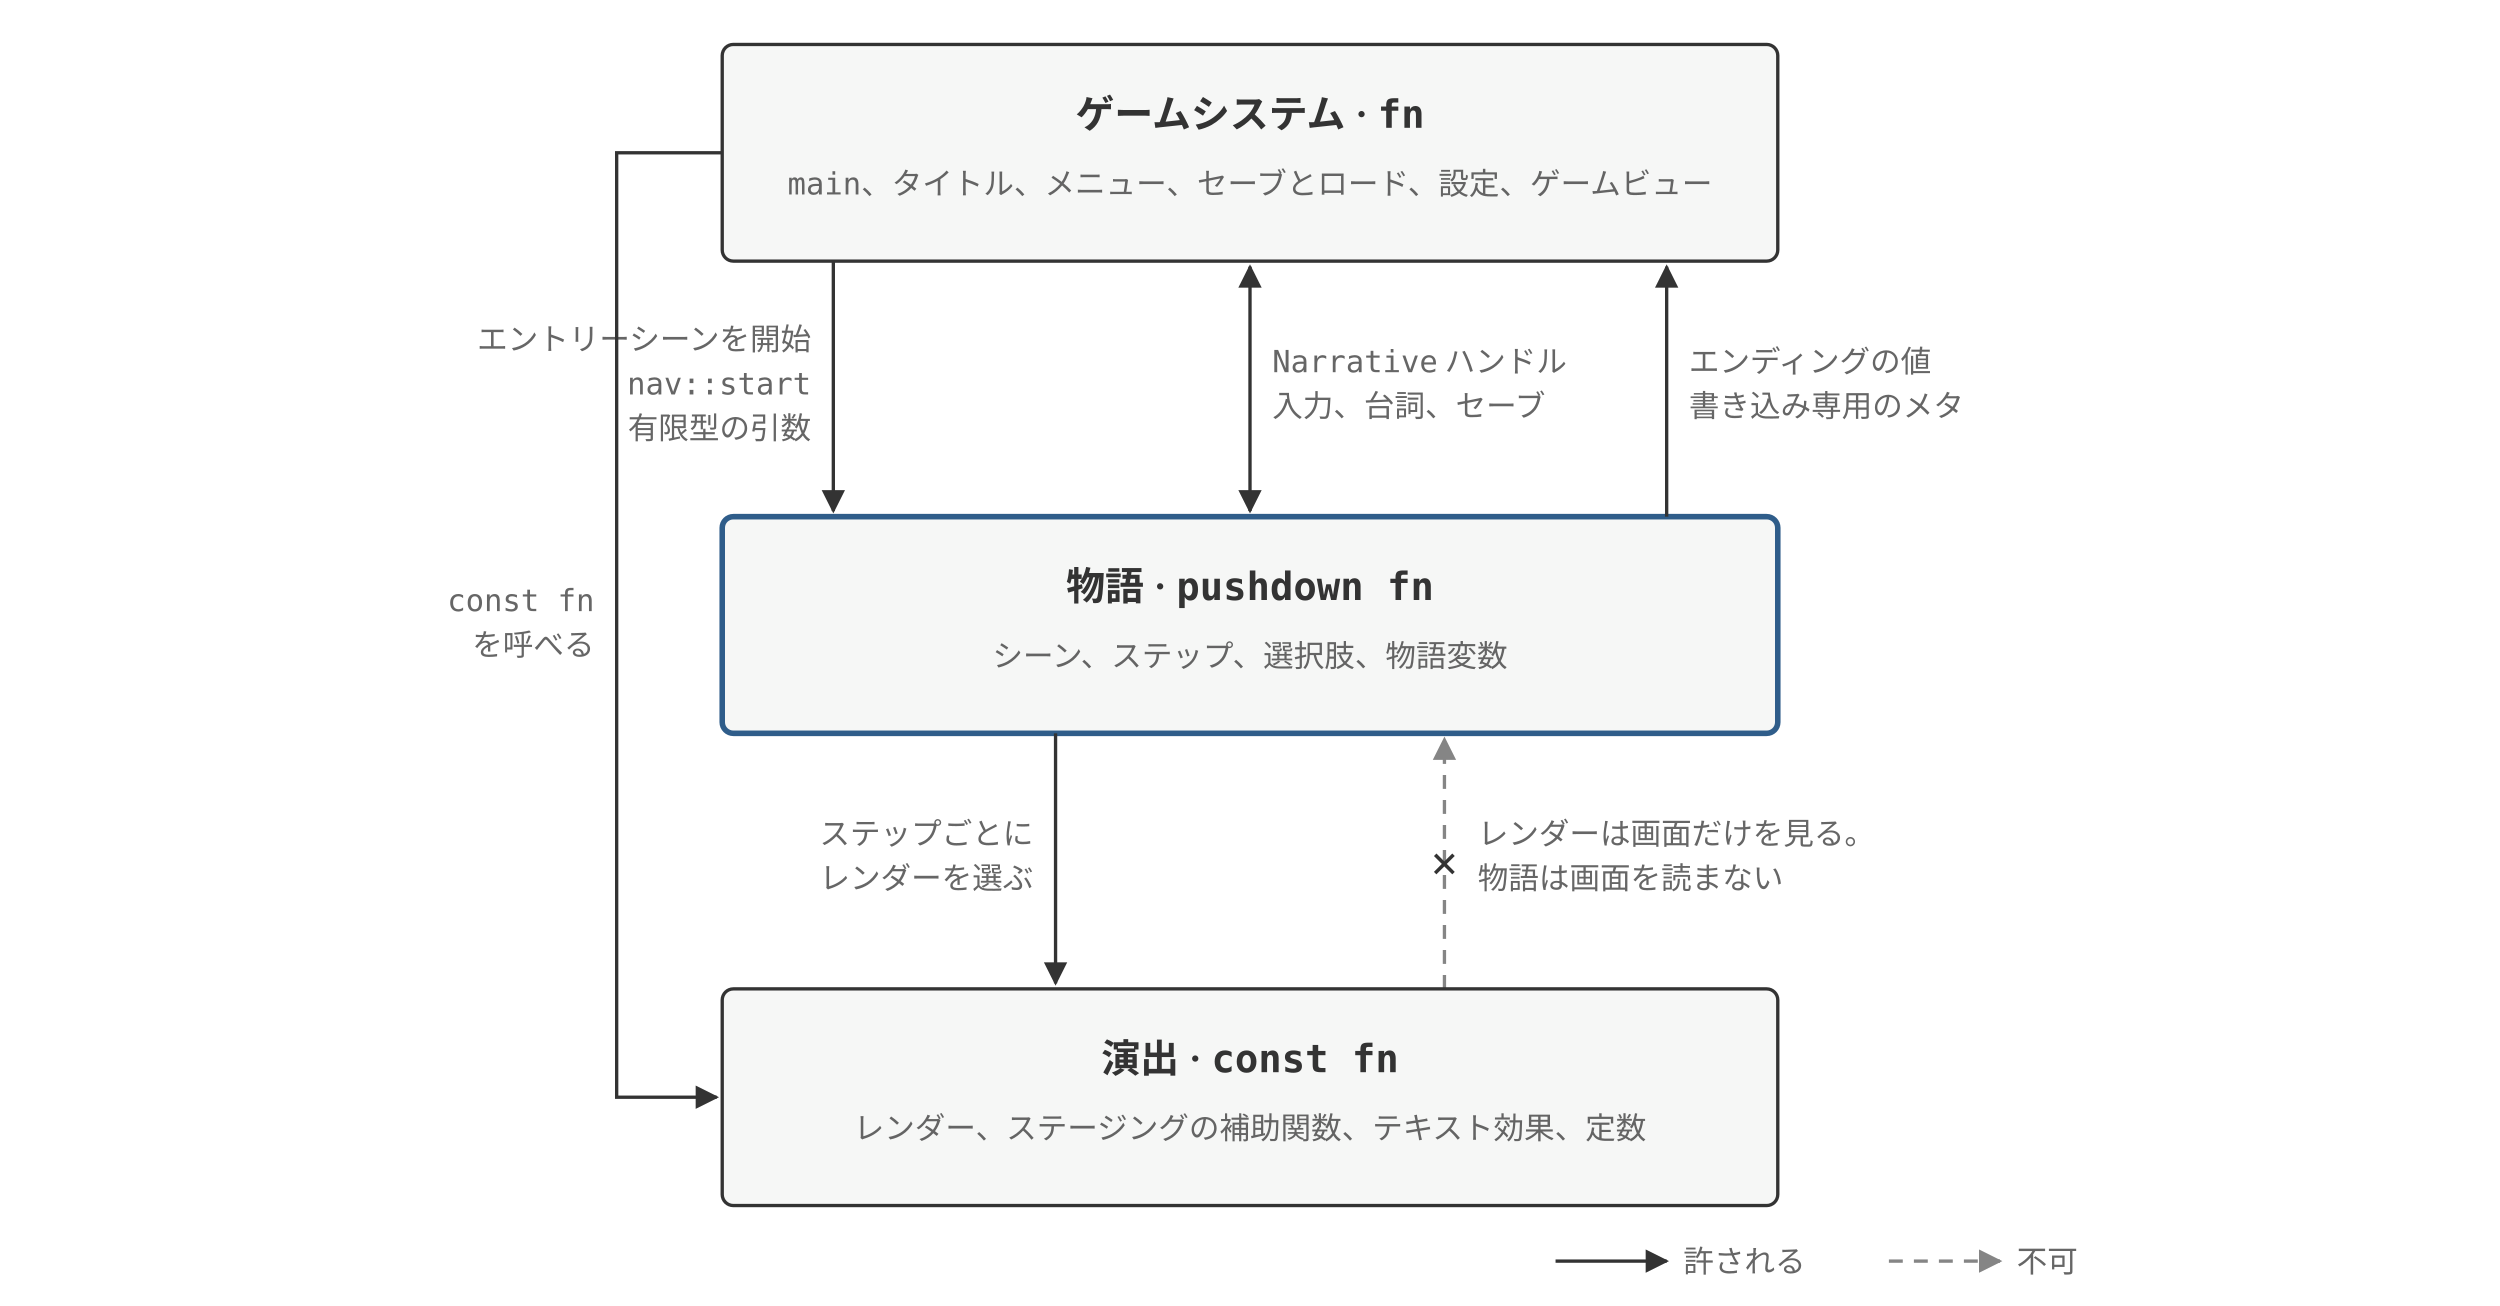
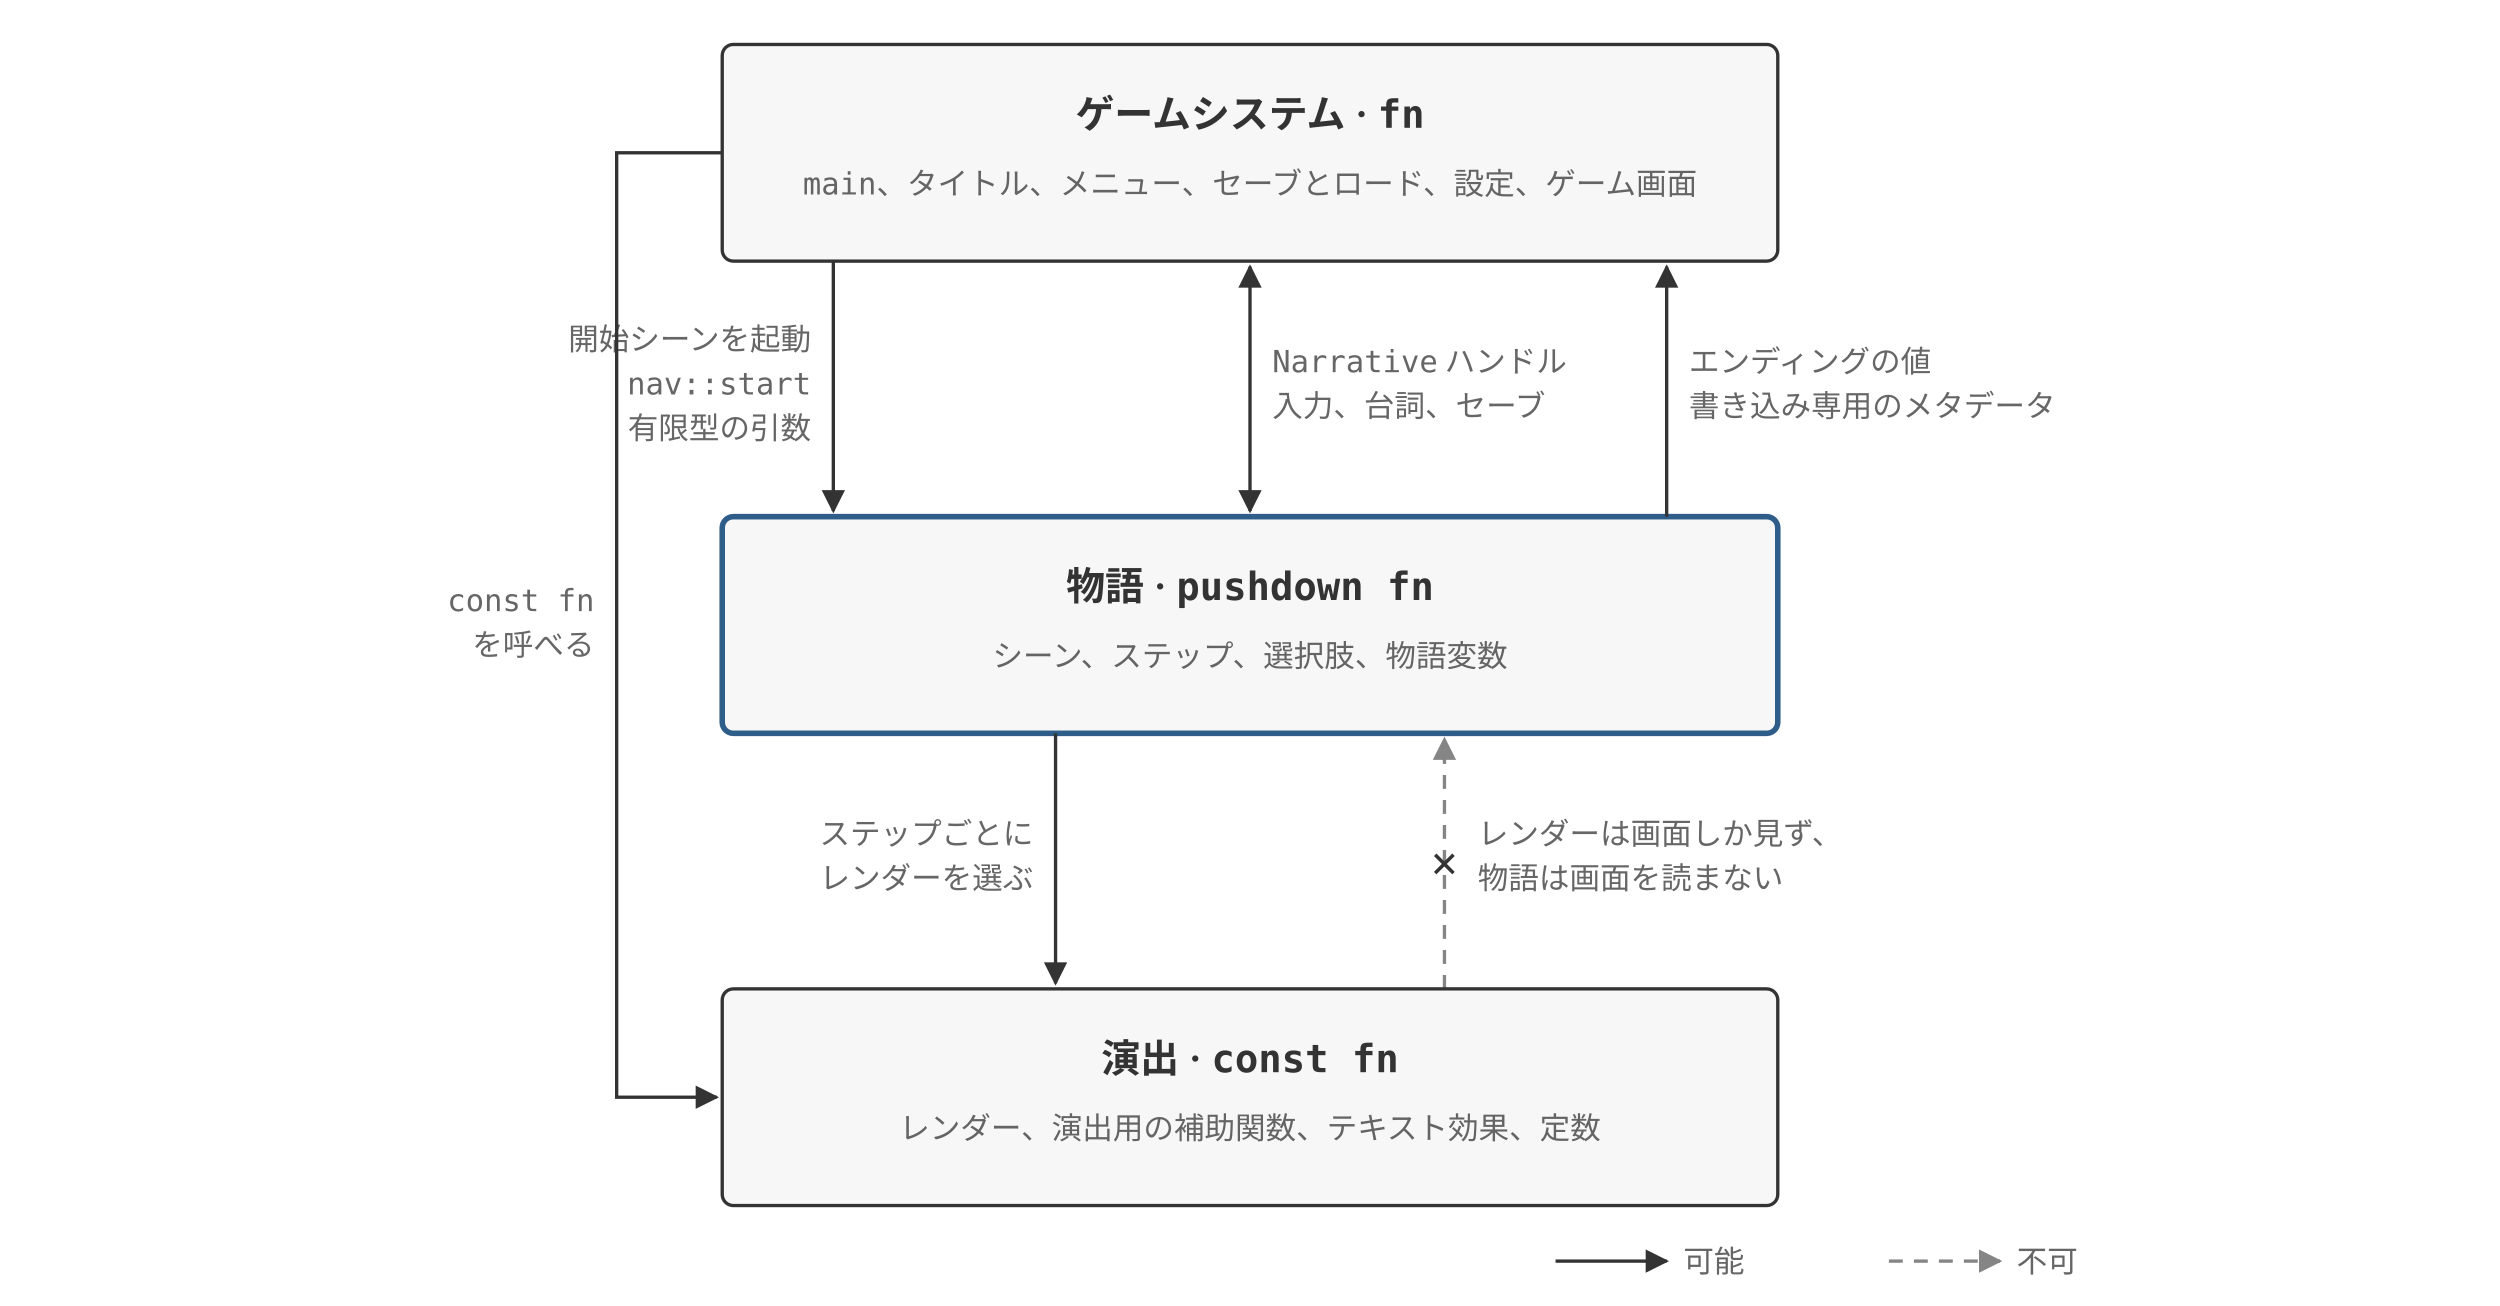
- <svg xmlns="http://www.w3.org/2000/svg" viewBox="0 0 900 470" width="100%" style="max-width:900px" role="img" aria-label="ゲームの三つの部分：ゲームシステム（fn）はエントリーシーンを通じてだけ物語を開始し、Narrative ハンドルで物語を操作し、エンディングの値と書き込み専用のメタを受け取る。物語（pushdown fn）はステップごとにレンダーを選ぶ。演出（const fn）は画面だけを見て、物語はそれを読み返さない。システムも const fn を呼べる">
+ <svg xmlns="http://www.w3.org/2000/svg" viewBox="0 0 900 470" width="100%" style="max-width:900px" role="img" aria-label="ゲームの 3 つの部分：ゲームシステム（fn）は開始シーンを起動することでのみ物語を始め、Narrative ハンドルで物語を操作し、エンディングの値と書き込み専用のメタデータを受け取る。物語（pushdown fn）はステップごとにレンダーを選ぶ。演出（const fn）は画面しか見ず、物語は画面を読み返さない。システムも const fn を呼べる">
  <style>
.kg-box{fill:var(--quote-bg,#f6f7f6);stroke:var(--fg,#333);stroke-width:1.2}
.kg-hl{fill:var(--quote-bg,#f6f7f6);stroke:var(--links,#2f5d8a);stroke-width:2}
.kg-ln{fill:none;stroke:var(--fg,#333);stroke-width:1.2}
.kg-no{fill:none;stroke:var(--fg,#333);stroke-width:1.2;stroke-dasharray:5 4;opacity:.6}
.kg-head{fill:var(--fg,#333)}
.kg-t{fill:var(--fg,#333);font-size:14px;font-weight:bold}
.kg-s{fill:var(--fg,#333);font-size:11px;opacity:.75}
.kg-x{fill:var(--fg,#333);font-size:18px;font-weight:bold}
.kg-m{font-family:monospace}
.kg-c{text-anchor:middle}
.kg-e{text-anchor:end}
</style>
  <defs>
    <marker id="kg-arrow-architecture-layers" viewBox="0 0 10 10" refX="9" refY="5" markerWidth="7" markerHeight="7" orient="auto-start-reverse">
      <path d="M0,0L10,5L0,10z" class="kg-head" />
    </marker>
  </defs>
  <rect x="260" y="16" width="380" height="78" rx="4" class="kg-box" />
  <text x="450" y="46" class="kg-t kg-c">ゲームシステム · <tspan class="kg-m">fn</tspan>
  </text>
  <text x="450" y="70" class="kg-s kg-c">
-     <tspan class="kg-m">main</tspan>、タイトル、メニュー、セーブとロード、設定、ゲームビュー</text>
+     <tspan class="kg-m">main</tspan>、タイトル、メニュー、セーブとロード、設定、ゲーム画面</text>
  <rect x="260" y="186" width="380" height="78" rx="4" class="kg-hl" />
  <text x="450" y="216" class="kg-t kg-c">物語 · <tspan class="kg-m">pushdown fn</tspan>
  </text>
  <text x="450" y="240" class="kg-s kg-c">シーン、ステップ、選択肢、物語変数</text>
  <rect x="260" y="356" width="380" height="78" rx="4" class="kg-box" />
  <text x="450" y="386" class="kg-t kg-c">演出 · <tspan class="kg-m">const fn</tspan>
  </text>
-   <text x="450" y="410" class="kg-s kg-c">レンダー、ステージングの補助関数、テキスト効果、定数</text>
+   <text x="450" y="410" class="kg-s kg-c">レンダー、演出用の補助関数、テキスト効果、定数</text>
  <path d="M300,94V184" class="kg-ln" marker-end="url(#kg-arrow-architecture-layers)" />
-   <text x="292" y="126" class="kg-s kg-e">エントリーシーンを開始</text>
+   <text x="292" y="126" class="kg-s kg-e">開始シーンを起動</text>
  <text x="292" y="142" class="kg-s kg-m kg-e">nav::start</text>
  <text x="292" y="158" class="kg-s kg-e">有限型の引数</text>
  <path d="M450,96V184" class="kg-ln" marker-start="url(#kg-arrow-architecture-layers)" marker-end="url(#kg-arrow-architecture-layers)" />
  <text x="458" y="134" class="kg-s">
    <tspan class="kg-m">Narrative</tspan> ハンドル</text>
  <text x="458" y="150" class="kg-s">入力、台詞、セーブ</text>
  <path d="M600,186V96" class="kg-ln" marker-end="url(#kg-arrow-architecture-layers)" />
  <text x="608" y="134" class="kg-s">エンディングの値</text>
-   <text x="608" y="150" class="kg-s">書き込み専用のメタ</text>
+   <text x="608" y="150" class="kg-s">書き込み専用のメタデータ</text>
  <path d="M380,264V354" class="kg-ln" marker-end="url(#kg-arrow-architecture-layers)" />
  <text x="372" y="304" class="kg-s kg-e">ステップごとに</text>
  <text x="372" y="320" class="kg-s kg-e">レンダーを選ぶ</text>
  <path d="M520,356V266" class="kg-no" marker-end="url(#kg-arrow-architecture-layers)" />
  <text x="520" y="317" class="kg-x kg-c">×</text>
-   <text x="532" y="304" class="kg-s">レンダーは画面だけを見る。</text>
+   <text x="532" y="304" class="kg-s">レンダーは画面しか見ず、</text>
  <text x="532" y="320" class="kg-s">物語は画面を読まない</text>
  <path d="M260,55H222V395H258" class="kg-ln" marker-end="url(#kg-arrow-architecture-layers)" />
  <text x="214" y="220" class="kg-s kg-m kg-e">const fn</text>
  <text x="214" y="236" class="kg-s kg-e">を呼べる</text>
  <path d="M560,454H600" class="kg-ln" marker-end="url(#kg-arrow-architecture-layers)" />
-   <text x="606" y="458" class="kg-s">許される</text>
+   <text x="606" y="458" class="kg-s">可能</text>
  <path d="M680,454H720" class="kg-no" marker-end="url(#kg-arrow-architecture-layers)" />
  <text x="726" y="458" class="kg-s">不可</text>
</svg>
